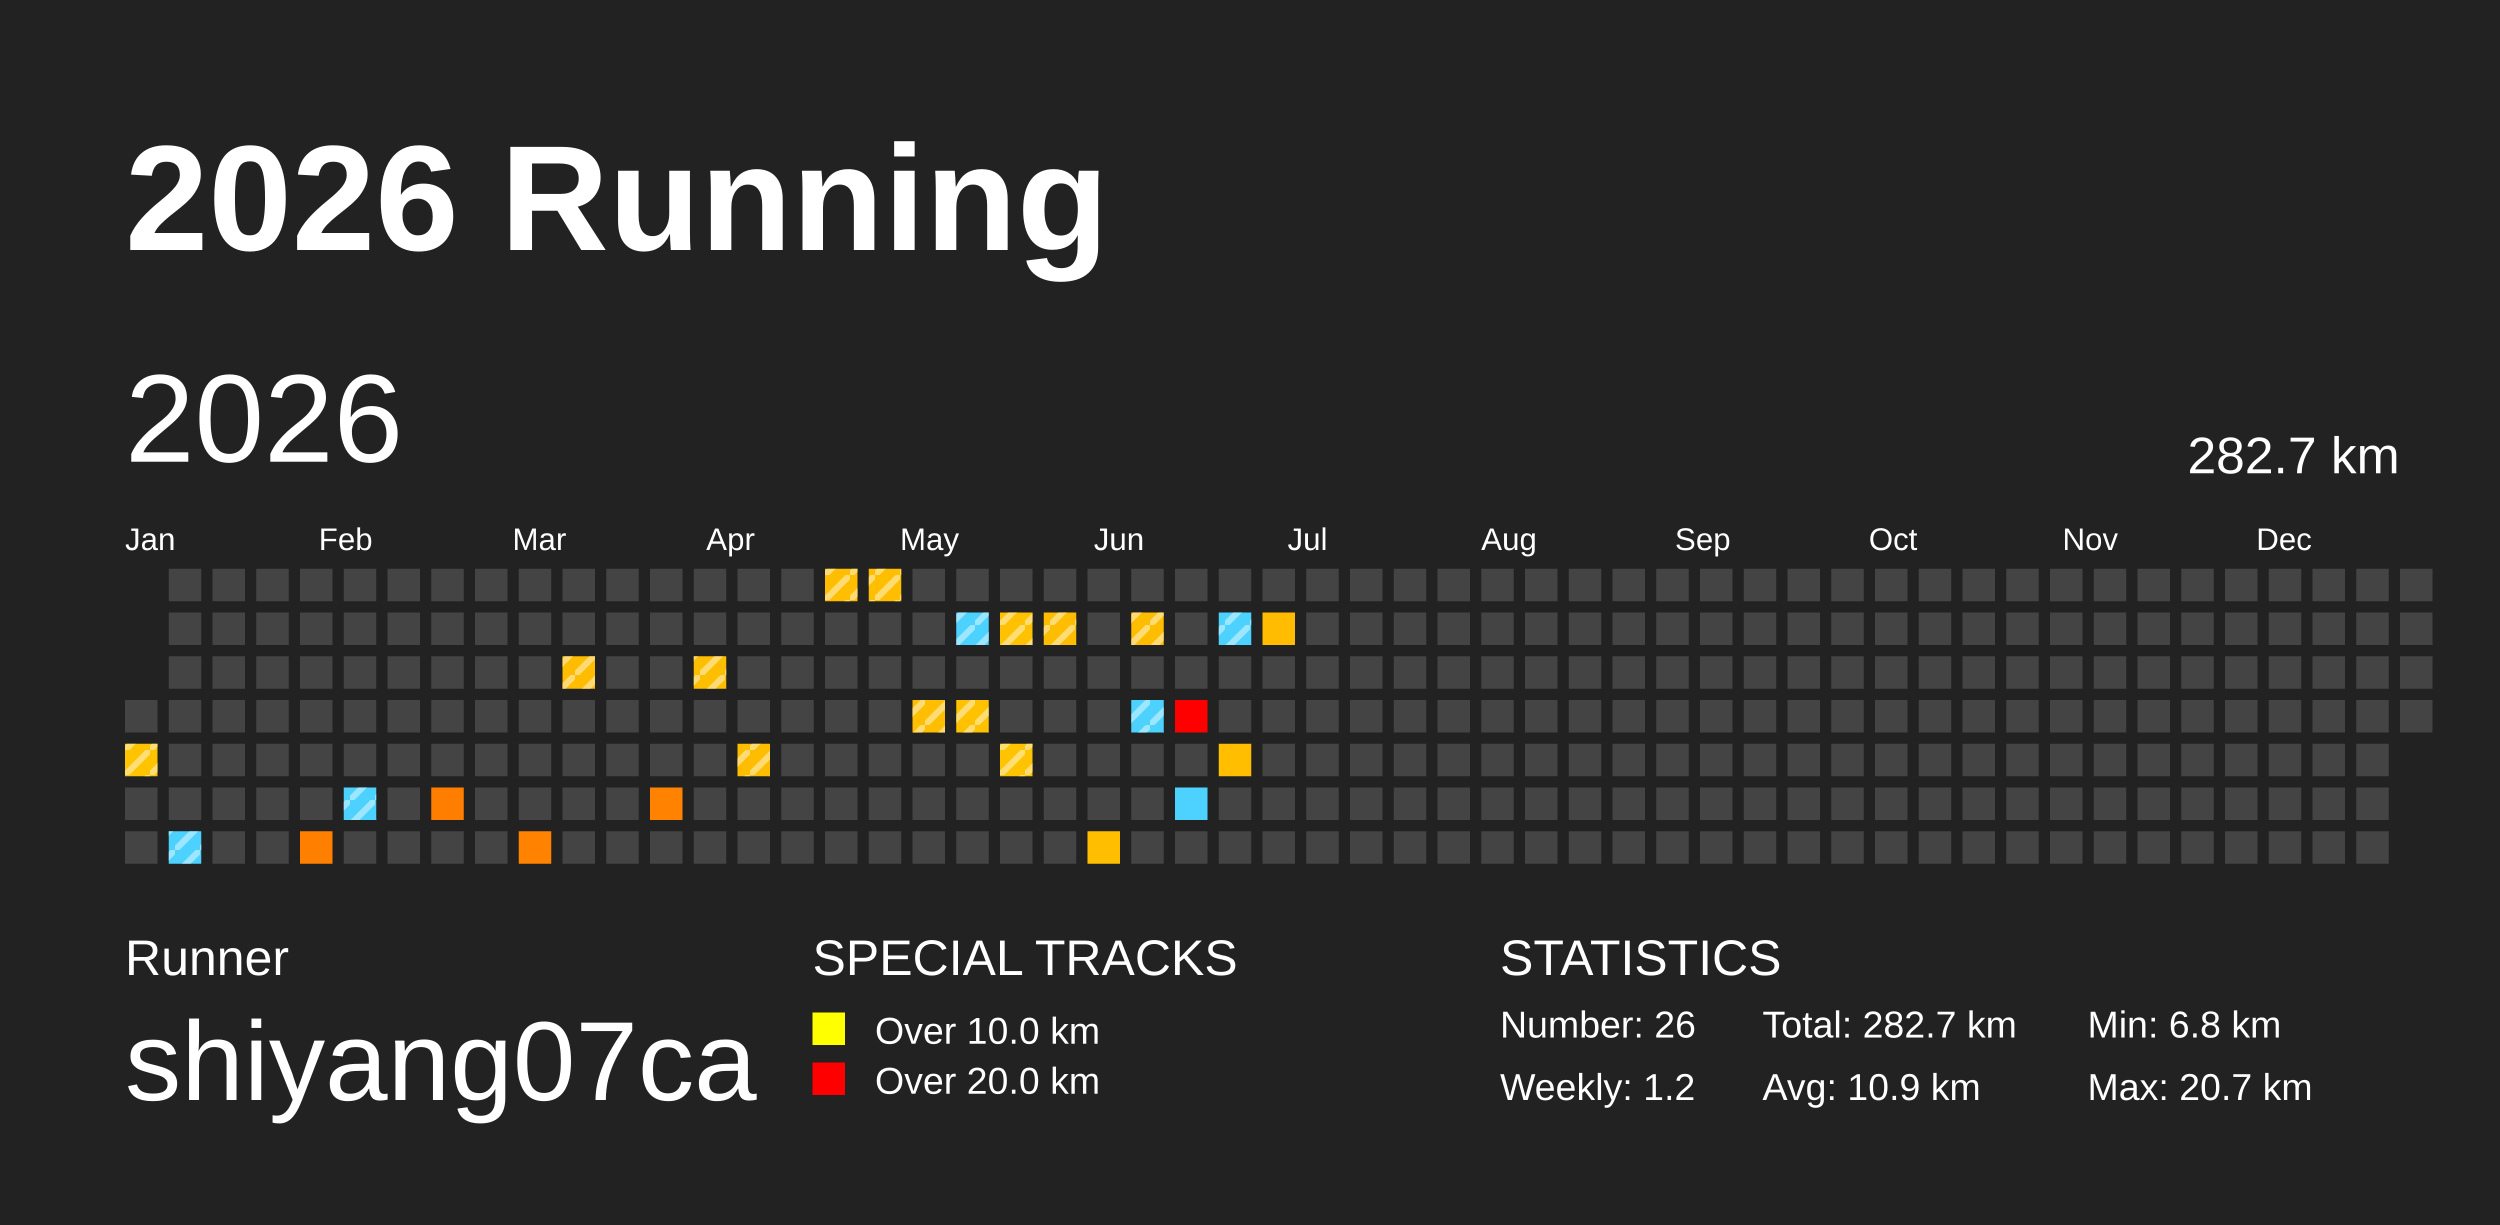
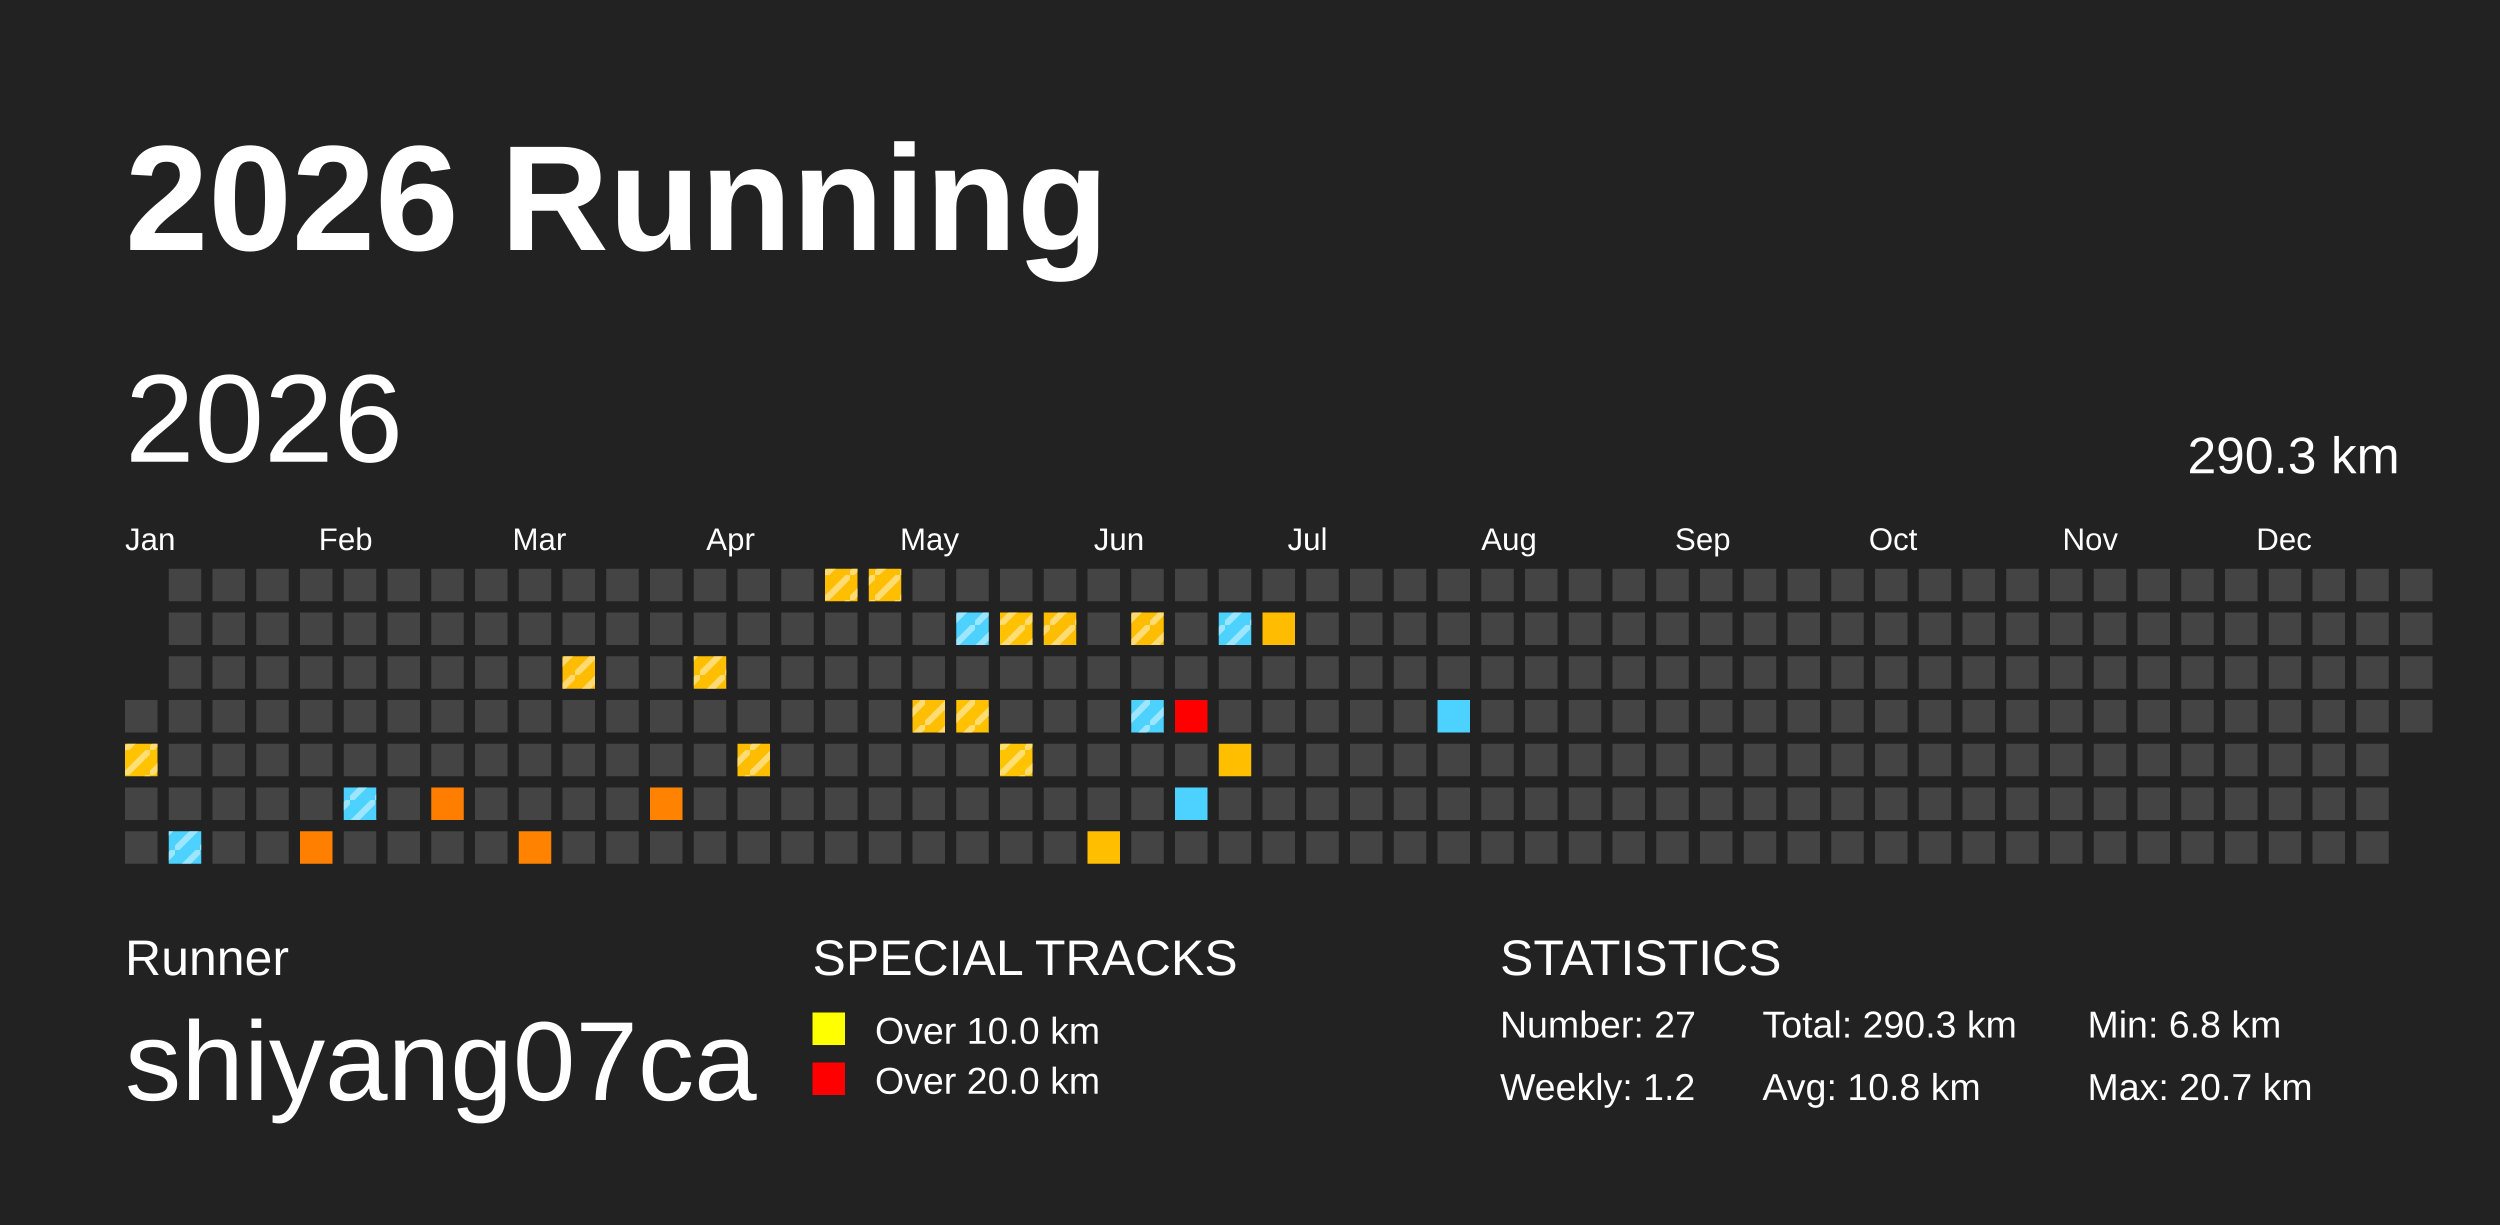
<svg xmlns="http://www.w3.org/2000/svg" baseProfile="full" height="98mm" version="1.1" viewBox="0,0,200,98" width="200mm">
  <defs>
    <pattern height="2" id="indoor-stripe" patternUnits="userSpaceOnUse" width="2">
      <line stroke="white" stroke-opacity="0.45" stroke-width="0.5" x1="0" x2="2" y1="2" y2="0" />
    </pattern>
  </defs>
  <rect fill="#222222" height="98" width="200" x="0" y="0" />
  <text fill="#FFFFFF" style="font-size:12px; font-family:Arial; font-weight:bold;" x="10" y="20">2026 Running</text>
  <text fill="#FFFFFF" style="font-size:4px; font-family:Arial" x="10" y="78">Runner</text>
  <text fill="#FFFFFF" style="font-size:9px; font-family:Arial" x="10" y="88">shiyang07ca</text>
  <text fill="#FFFFFF" style="font-size:4px; font-family:Arial" x="65" y="78">SPECIAL TRACKS</text>
  <rect fill="yellow" height="2.6" width="2.6" x="65" y="81" />
  <text fill="#FFFFFF" style="font-size:3px; font-family:Arial" x="70" y="83.5">Over 10.0 km</text>
  <rect fill="red" height="2.6" width="2.6" x="65" y="85" />
  <text fill="#FFFFFF" style="font-size:3px; font-family:Arial" x="70" y="87.5">Over 20.0 km</text>
  <text fill="#FFFFFF" style="font-size:4px; font-family:Arial" x="120" y="78">STATISTICS</text>
-   <text fill="#FFFFFF" style="font-size:3px; font-family:Arial" x="120" y="83">Number: 26</text>
+   <text fill="#FFFFFF" style="font-size:3px; font-family:Arial" x="120" y="83">Number: 27</text>
  <text fill="#FFFFFF" style="font-size:3px; font-family:Arial" x="120" y="88">Weekly: 1.2</text>
-   <text fill="#FFFFFF" style="font-size:3px; font-family:Arial" x="141" y="83">Total: 282.7 km</text>
-   <text fill="#FFFFFF" style="font-size:3px; font-family:Arial" x="141" y="88">Avg: 10.9 km</text>
+   <text fill="#FFFFFF" style="font-size:3px; font-family:Arial" x="141" y="83">Total: 290.3 km</text>
+   <text fill="#FFFFFF" style="font-size:3px; font-family:Arial" x="141" y="88">Avg: 10.8 km</text>
  <text fill="#FFFFFF" style="font-size:3px; font-family:Arial" x="167" y="83">Min: 6.8 km</text>
  <text fill="#FFFFFF" style="font-size:3px; font-family:Arial" x="167" y="88">Max: 20.7 km</text>
  <text dominant-baseline="hanging" fill="#FFFFFF" style="font-size:10.0px; font-family:Arial;" x="10" y="30">2026</text>
-   <text dominant-baseline="hanging" fill="#FFFFFF" style="font-size:4.125px; font-family:Arial;" x="175" y="35">282.7 km</text>
+   <text dominant-baseline="hanging" fill="#FFFFFF" style="font-size:4.125px; font-family:Arial;" x="175" y="35">290.3 km</text>
  <text fill="#FFFFFF" style="font-size:2.5px; font-family:Arial" x="10.0" y="44">Jan</text>
  <text fill="#FFFFFF" style="font-size:2.5px; font-family:Arial" x="25.5" y="44">Feb</text>
  <text fill="#FFFFFF" style="font-size:2.5px; font-family:Arial" x="41.0" y="44">Mar</text>
  <text fill="#FFFFFF" style="font-size:2.5px; font-family:Arial" x="56.5" y="44">Apr</text>
  <text fill="#FFFFFF" style="font-size:2.5px; font-family:Arial" x="72.0" y="44">May</text>
  <text fill="#FFFFFF" style="font-size:2.5px; font-family:Arial" x="87.5" y="44">Jun</text>
  <text fill="#FFFFFF" style="font-size:2.5px; font-family:Arial" x="103.0" y="44">Jul</text>
  <text fill="#FFFFFF" style="font-size:2.5px; font-family:Arial" x="118.5" y="44">Aug</text>
  <text fill="#FFFFFF" style="font-size:2.5px; font-family:Arial" x="134.0" y="44">Sep</text>
  <text fill="#FFFFFF" style="font-size:2.5px; font-family:Arial" x="149.5" y="44">Oct</text>
  <text fill="#FFFFFF" style="font-size:2.5px; font-family:Arial" x="165.0" y="44">Nov</text>
  <text fill="#FFFFFF" style="font-size:2.5px; font-family:Arial" x="180.5" y="44">Dec</text>
  <rect fill="#444444" height="2.6" width="2.6" x="10.0" y="56.0" />
  <rect fill="#ffc300" height="2.6" width="2.6" x="10.0" y="59.5" />
  <rect fill="url(#indoor-stripe)" height="2.6" style="pointer-events: none;" width="2.6" x="10.0" y="59.5" />
  <rect fill="#444444" height="2.6" width="2.6" x="10.0" y="63.0" />
  <rect fill="#444444" height="2.6" width="2.6" x="10.0" y="66.5" />
  <rect fill="#444444" height="2.6" width="2.6" x="13.5" y="45.5" />
  <rect fill="#444444" height="2.6" width="2.6" x="13.5" y="49.0" />
  <rect fill="#444444" height="2.6" width="2.6" x="13.5" y="52.5" />
  <rect fill="#444444" height="2.6" width="2.6" x="13.5" y="56.0" />
  <rect fill="#444444" height="2.6" width="2.6" x="13.5" y="59.5" />
  <rect fill="#444444" height="2.6" width="2.6" x="13.5" y="63.0" />
  <rect fill="#4dd2ff" height="2.6" width="2.6" x="13.5" y="66.5" />
  <rect fill="url(#indoor-stripe)" height="2.6" style="pointer-events: none;" width="2.6" x="13.5" y="66.5" />
  <rect fill="#444444" height="2.6" width="2.6" x="17.0" y="45.5" />
  <rect fill="#444444" height="2.6" width="2.6" x="17.0" y="49.0" />
  <rect fill="#444444" height="2.6" width="2.6" x="17.0" y="52.5" />
  <rect fill="#444444" height="2.6" width="2.6" x="17.0" y="56.0" />
  <rect fill="#444444" height="2.6" width="2.6" x="17.0" y="59.5" />
  <rect fill="#444444" height="2.6" width="2.6" x="17.0" y="63.0" />
  <rect fill="#444444" height="2.6" width="2.6" x="17.0" y="66.5" />
  <rect fill="#444444" height="2.6" width="2.6" x="20.5" y="45.5" />
  <rect fill="#444444" height="2.6" width="2.6" x="20.5" y="49.0" />
  <rect fill="#444444" height="2.6" width="2.6" x="20.5" y="52.5" />
  <rect fill="#444444" height="2.6" width="2.6" x="20.5" y="56.0" />
  <rect fill="#444444" height="2.6" width="2.6" x="20.5" y="59.5" />
  <rect fill="#444444" height="2.6" width="2.6" x="20.5" y="63.0" />
  <rect fill="#444444" height="2.6" width="2.6" x="20.5" y="66.5" />
  <rect fill="#444444" height="2.6" width="2.6" x="24.0" y="45.5" />
  <rect fill="#444444" height="2.6" width="2.6" x="24.0" y="49.0" />
  <rect fill="#444444" height="2.6" width="2.6" x="24.0" y="52.5" />
  <rect fill="#444444" height="2.6" width="2.6" x="24.0" y="56.0" />
  <rect fill="#444444" height="2.6" width="2.6" x="24.0" y="59.5" />
  <rect fill="#444444" height="2.6" width="2.6" x="24.0" y="63.0" />
  <rect fill="#ff8000" height="2.6" width="2.6" x="24.0" y="66.5" />
  <rect fill="#444444" height="2.6" width="2.6" x="27.5" y="45.5" />
  <rect fill="#444444" height="2.6" width="2.6" x="27.5" y="49.0" />
  <rect fill="#444444" height="2.6" width="2.6" x="27.5" y="52.5" />
  <rect fill="#444444" height="2.6" width="2.6" x="27.5" y="56.0" />
  <rect fill="#444444" height="2.6" width="2.6" x="27.5" y="59.5" />
  <rect fill="#4dd2ff" height="2.6" width="2.6" x="27.5" y="63.0" />
  <rect fill="url(#indoor-stripe)" height="2.6" style="pointer-events: none;" width="2.6" x="27.5" y="63.0" />
  <rect fill="#444444" height="2.6" width="2.6" x="27.5" y="66.5" />
  <rect fill="#444444" height="2.6" width="2.6" x="31.0" y="45.5" />
  <rect fill="#444444" height="2.6" width="2.6" x="31.0" y="49.0" />
  <rect fill="#444444" height="2.6" width="2.6" x="31.0" y="52.5" />
  <rect fill="#444444" height="2.6" width="2.6" x="31.0" y="56.0" />
  <rect fill="#444444" height="2.6" width="2.6" x="31.0" y="59.5" />
  <rect fill="#444444" height="2.6" width="2.6" x="31.0" y="63.0" />
  <rect fill="#444444" height="2.6" width="2.6" x="31.0" y="66.5" />
  <rect fill="#444444" height="2.6" width="2.6" x="34.5" y="45.5" />
  <rect fill="#444444" height="2.6" width="2.6" x="34.5" y="49.0" />
  <rect fill="#444444" height="2.6" width="2.6" x="34.5" y="52.5" />
  <rect fill="#444444" height="2.6" width="2.6" x="34.5" y="56.0" />
  <rect fill="#444444" height="2.6" width="2.6" x="34.5" y="59.5" />
  <rect fill="#ff7e00" height="2.6" width="2.6" x="34.5" y="63.0" />
  <rect fill="#444444" height="2.6" width="2.6" x="34.5" y="66.5" />
  <rect fill="#444444" height="2.6" width="2.6" x="38.0" y="45.5" />
  <rect fill="#444444" height="2.6" width="2.6" x="38.0" y="49.0" />
  <rect fill="#444444" height="2.6" width="2.6" x="38.0" y="52.5" />
  <rect fill="#444444" height="2.6" width="2.6" x="38.0" y="56.0" />
  <rect fill="#444444" height="2.6" width="2.6" x="38.0" y="59.5" />
  <rect fill="#444444" height="2.6" width="2.6" x="38.0" y="63.0" />
  <rect fill="#444444" height="2.6" width="2.6" x="38.0" y="66.5" />
  <rect fill="#444444" height="2.6" width="2.6" x="41.5" y="45.5" />
  <rect fill="#444444" height="2.6" width="2.6" x="41.5" y="49.0" />
  <rect fill="#444444" height="2.6" width="2.6" x="41.5" y="52.5" />
  <rect fill="#444444" height="2.6" width="2.6" x="41.5" y="56.0" />
  <rect fill="#444444" height="2.6" width="2.6" x="41.5" y="59.5" />
  <rect fill="#444444" height="2.6" width="2.6" x="41.5" y="63.0" />
  <rect fill="#ff8200" height="2.6" width="2.6" x="41.5" y="66.5" />
  <rect fill="#444444" height="2.6" width="2.6" x="45.0" y="45.5" />
  <rect fill="#444444" height="2.6" width="2.6" x="45.0" y="49.0" />
  <rect fill="#ffbc00" height="2.6" width="2.6" x="45.0" y="52.5" />
  <rect fill="url(#indoor-stripe)" height="2.6" style="pointer-events: none;" width="2.6" x="45.0" y="52.5" />
  <rect fill="#444444" height="2.6" width="2.6" x="45.0" y="56.0" />
  <rect fill="#444444" height="2.6" width="2.6" x="45.0" y="59.5" />
  <rect fill="#444444" height="2.6" width="2.6" x="45.0" y="63.0" />
  <rect fill="#444444" height="2.6" width="2.6" x="45.0" y="66.5" />
  <rect fill="#444444" height="2.6" width="2.6" x="48.5" y="45.5" />
  <rect fill="#444444" height="2.6" width="2.6" x="48.5" y="49.0" />
  <rect fill="#444444" height="2.6" width="2.6" x="48.5" y="52.5" />
  <rect fill="#444444" height="2.6" width="2.6" x="48.5" y="56.0" />
  <rect fill="#444444" height="2.6" width="2.6" x="48.5" y="59.5" />
  <rect fill="#444444" height="2.6" width="2.6" x="48.5" y="63.0" />
  <rect fill="#444444" height="2.6" width="2.6" x="48.5" y="66.5" />
  <rect fill="#444444" height="2.6" width="2.6" x="52.0" y="45.5" />
  <rect fill="#444444" height="2.6" width="2.6" x="52.0" y="49.0" />
  <rect fill="#444444" height="2.6" width="2.6" x="52.0" y="52.5" />
  <rect fill="#444444" height="2.6" width="2.6" x="52.0" y="56.0" />
  <rect fill="#444444" height="2.6" width="2.6" x="52.0" y="59.5" />
  <rect fill="#ff8300" height="2.6" width="2.6" x="52.0" y="63.0" />
  <rect fill="#444444" height="2.6" width="2.6" x="52.0" y="66.5" />
  <rect fill="#444444" height="2.6" width="2.6" x="55.5" y="45.5" />
  <rect fill="#444444" height="2.6" width="2.6" x="55.5" y="49.0" />
  <rect fill="#ffbf00" height="2.6" width="2.6" x="55.5" y="52.5" />
  <rect fill="url(#indoor-stripe)" height="2.6" style="pointer-events: none;" width="2.6" x="55.5" y="52.5" />
  <rect fill="#444444" height="2.6" width="2.6" x="55.5" y="56.0" />
  <rect fill="#444444" height="2.6" width="2.6" x="55.5" y="59.5" />
  <rect fill="#444444" height="2.6" width="2.6" x="55.5" y="63.0" />
  <rect fill="#444444" height="2.6" width="2.6" x="55.5" y="66.5" />
  <rect fill="#444444" height="2.6" width="2.6" x="59.0" y="45.5" />
  <rect fill="#444444" height="2.6" width="2.6" x="59.0" y="49.0" />
  <rect fill="#444444" height="2.6" width="2.6" x="59.0" y="52.5" />
  <rect fill="#444444" height="2.6" width="2.6" x="59.0" y="56.0" />
  <rect fill="#ffbd00" height="2.6" width="2.6" x="59.0" y="59.5" />
  <rect fill="url(#indoor-stripe)" height="2.6" style="pointer-events: none;" width="2.6" x="59.0" y="59.5" />
  <rect fill="#444444" height="2.6" width="2.6" x="59.0" y="63.0" />
  <rect fill="#444444" height="2.6" width="2.6" x="59.0" y="66.5" />
  <rect fill="#444444" height="2.6" width="2.6" x="62.5" y="45.5" />
  <rect fill="#444444" height="2.6" width="2.6" x="62.5" y="49.0" />
  <rect fill="#444444" height="2.6" width="2.6" x="62.5" y="52.5" />
  <rect fill="#444444" height="2.6" width="2.6" x="62.5" y="56.0" />
  <rect fill="#444444" height="2.6" width="2.6" x="62.5" y="59.5" />
  <rect fill="#444444" height="2.6" width="2.6" x="62.5" y="63.0" />
  <rect fill="#444444" height="2.6" width="2.6" x="62.5" y="66.5" />
  <rect fill="#ffbe00" height="2.6" width="2.6" x="66.0" y="45.5" />
  <rect fill="url(#indoor-stripe)" height="2.6" style="pointer-events: none;" width="2.6" x="66.0" y="45.5" />
  <rect fill="#444444" height="2.6" width="2.6" x="66.0" y="49.0" />
  <rect fill="#444444" height="2.6" width="2.6" x="66.0" y="52.5" />
  <rect fill="#444444" height="2.6" width="2.6" x="66.0" y="56.0" />
  <rect fill="#444444" height="2.6" width="2.6" x="66.0" y="59.5" />
  <rect fill="#444444" height="2.6" width="2.6" x="66.0" y="63.0" />
  <rect fill="#444444" height="2.6" width="2.6" x="66.0" y="66.5" />
  <rect fill="#ffbf00" height="2.6" width="2.6" x="69.5" y="45.5" />
  <rect fill="url(#indoor-stripe)" height="2.6" style="pointer-events: none;" width="2.6" x="69.5" y="45.5" />
  <rect fill="#444444" height="2.6" width="2.6" x="69.5" y="49.0" />
  <rect fill="#444444" height="2.6" width="2.6" x="69.5" y="52.5" />
  <rect fill="#444444" height="2.6" width="2.6" x="69.5" y="56.0" />
  <rect fill="#444444" height="2.6" width="2.6" x="69.5" y="59.5" />
  <rect fill="#444444" height="2.6" width="2.6" x="69.5" y="63.0" />
  <rect fill="#444444" height="2.6" width="2.6" x="69.5" y="66.5" />
  <rect fill="#444444" height="2.6" width="2.6" x="73.0" y="45.5" />
  <rect fill="#444444" height="2.6" width="2.6" x="73.0" y="49.0" />
  <rect fill="#444444" height="2.6" width="2.6" x="73.0" y="52.5" />
  <rect fill="#ffbf00" height="2.6" width="2.6" x="73.0" y="56.0" />
  <rect fill="url(#indoor-stripe)" height="2.6" style="pointer-events: none;" width="2.6" x="73.0" y="56.0" />
  <rect fill="#444444" height="2.6" width="2.6" x="73.0" y="59.5" />
  <rect fill="#444444" height="2.6" width="2.6" x="73.0" y="63.0" />
  <rect fill="#444444" height="2.6" width="2.6" x="73.0" y="66.5" />
  <rect fill="#444444" height="2.6" width="2.6" x="76.5" y="45.5" />
  <rect fill="#4dd2ff" height="2.6" width="2.6" x="76.5" y="49.0" />
  <rect fill="url(#indoor-stripe)" height="2.6" style="pointer-events: none;" width="2.6" x="76.5" y="49.0" />
  <rect fill="#444444" height="2.6" width="2.6" x="76.5" y="52.5" />
  <rect fill="#ffc100" height="2.6" width="2.6" x="76.5" y="56.0" />
  <rect fill="url(#indoor-stripe)" height="2.6" style="pointer-events: none;" width="2.6" x="76.5" y="56.0" />
  <rect fill="#444444" height="2.6" width="2.6" x="76.5" y="59.5" />
  <rect fill="#444444" height="2.6" width="2.6" x="76.5" y="63.0" />
  <rect fill="#444444" height="2.6" width="2.6" x="76.5" y="66.5" />
  <rect fill="#444444" height="2.6" width="2.6" x="80.0" y="45.5" />
  <rect fill="#ffc100" height="2.6" width="2.6" x="80.0" y="49.0" />
  <rect fill="url(#indoor-stripe)" height="2.6" style="pointer-events: none;" width="2.6" x="80.0" y="49.0" />
  <rect fill="#444444" height="2.6" width="2.6" x="80.0" y="52.5" />
  <rect fill="#444444" height="2.6" width="2.6" x="80.0" y="56.0" />
  <rect fill="#ffc300" height="2.6" width="2.6" x="80.0" y="59.5" />
  <rect fill="url(#indoor-stripe)" height="2.6" style="pointer-events: none;" width="2.6" x="80.0" y="59.5" />
  <rect fill="#444444" height="2.6" width="2.6" x="80.0" y="63.0" />
  <rect fill="#444444" height="2.6" width="2.6" x="80.0" y="66.5" />
  <rect fill="#444444" height="2.6" width="2.6" x="83.5" y="45.5" />
  <rect fill="#ffbd00" height="2.6" width="2.6" x="83.5" y="49.0" />
  <rect fill="url(#indoor-stripe)" height="2.6" style="pointer-events: none;" width="2.6" x="83.5" y="49.0" />
  <rect fill="#444444" height="2.6" width="2.6" x="83.5" y="52.5" />
  <rect fill="#444444" height="2.6" width="2.6" x="83.5" y="56.0" />
  <rect fill="#444444" height="2.6" width="2.6" x="83.5" y="59.5" />
  <rect fill="#444444" height="2.6" width="2.6" x="83.5" y="63.0" />
  <rect fill="#444444" height="2.6" width="2.6" x="83.5" y="66.5" />
  <rect fill="#444444" height="2.6" width="2.6" x="87.0" y="45.5" />
  <rect fill="#444444" height="2.6" width="2.6" x="87.0" y="49.0" />
  <rect fill="#444444" height="2.6" width="2.6" x="87.0" y="52.5" />
  <rect fill="#444444" height="2.6" width="2.6" x="87.0" y="56.0" />
  <rect fill="#444444" height="2.6" width="2.6" x="87.0" y="59.5" />
  <rect fill="#444444" height="2.6" width="2.6" x="87.0" y="63.0" />
  <rect fill="#ffbf00" height="2.6" width="2.6" x="87.0" y="66.5" />
  <rect fill="#444444" height="2.6" width="2.6" x="90.5" y="45.5" />
  <rect fill="#ffbd00" height="2.6" width="2.6" x="90.5" y="49.0" />
  <rect fill="url(#indoor-stripe)" height="2.6" style="pointer-events: none;" width="2.6" x="90.5" y="49.0" />
  <rect fill="#444444" height="2.6" width="2.6" x="90.5" y="52.5" />
  <rect fill="#4dd2ff" height="2.6" width="2.6" x="90.5" y="56.0" />
  <rect fill="url(#indoor-stripe)" height="2.6" style="pointer-events: none;" width="2.6" x="90.5" y="56.0" />
  <rect fill="#444444" height="2.6" width="2.6" x="90.5" y="59.5" />
  <rect fill="#444444" height="2.6" width="2.6" x="90.5" y="63.0" />
  <rect fill="#444444" height="2.6" width="2.6" x="90.5" y="66.5" />
  <rect fill="#444444" height="2.6" width="2.6" x="94.0" y="45.5" />
  <rect fill="#444444" height="2.6" width="2.6" x="94.0" y="49.0" />
  <rect fill="#444444" height="2.6" width="2.6" x="94.0" y="52.5" />
  <rect fill="red" height="2.6" width="2.6" x="94.0" y="56.0" />
  <rect fill="#444444" height="2.6" width="2.6" x="94.0" y="59.5" />
  <rect fill="#4dd2ff" height="2.6" width="2.6" x="94.0" y="63.0" />
  <rect fill="#444444" height="2.6" width="2.6" x="94.0" y="66.5" />
  <rect fill="#444444" height="2.6" width="2.6" x="97.5" y="45.5" />
  <rect fill="#4dd2ff" height="2.6" width="2.6" x="97.5" y="49.0" />
  <rect fill="url(#indoor-stripe)" height="2.6" style="pointer-events: none;" width="2.6" x="97.5" y="49.0" />
  <rect fill="#444444" height="2.6" width="2.6" x="97.5" y="52.5" />
  <rect fill="#444444" height="2.6" width="2.6" x="97.5" y="56.0" />
  <rect fill="#ffbf00" height="2.6" width="2.6" x="97.5" y="59.5" />
  <rect fill="#444444" height="2.6" width="2.6" x="97.5" y="63.0" />
  <rect fill="#444444" height="2.6" width="2.6" x="97.5" y="66.5" />
  <rect fill="#444444" height="2.6" width="2.6" x="101.0" y="45.5" />
  <rect fill="#ffbc00" height="2.6" width="2.6" x="101.0" y="49.0" />
  <rect fill="#444444" height="2.6" width="2.6" x="101.0" y="52.5" />
  <rect fill="#444444" height="2.6" width="2.6" x="101.0" y="56.0" />
  <rect fill="#444444" height="2.6" width="2.6" x="101.0" y="59.5" />
  <rect fill="#444444" height="2.6" width="2.6" x="101.0" y="63.0" />
  <rect fill="#444444" height="2.6" width="2.6" x="101.0" y="66.5" />
  <rect fill="#444444" height="2.6" width="2.6" x="104.5" y="45.5" />
  <rect fill="#444444" height="2.6" width="2.6" x="104.5" y="49.0" />
  <rect fill="#444444" height="2.6" width="2.6" x="104.5" y="52.5" />
  <rect fill="#444444" height="2.6" width="2.6" x="104.5" y="56.0" />
  <rect fill="#444444" height="2.6" width="2.6" x="104.5" y="59.5" />
  <rect fill="#444444" height="2.6" width="2.6" x="104.5" y="63.0" />
  <rect fill="#444444" height="2.6" width="2.6" x="104.5" y="66.5" />
  <rect fill="#444444" height="2.6" width="2.6" x="108.0" y="45.5" />
  <rect fill="#444444" height="2.6" width="2.6" x="108.0" y="49.0" />
  <rect fill="#444444" height="2.6" width="2.6" x="108.0" y="52.5" />
  <rect fill="#444444" height="2.6" width="2.6" x="108.0" y="56.0" />
  <rect fill="#444444" height="2.6" width="2.6" x="108.0" y="59.5" />
  <rect fill="#444444" height="2.6" width="2.6" x="108.0" y="63.0" />
  <rect fill="#444444" height="2.6" width="2.6" x="108.0" y="66.5" />
  <rect fill="#444444" height="2.6" width="2.6" x="111.5" y="45.5" />
  <rect fill="#444444" height="2.6" width="2.6" x="111.5" y="49.0" />
  <rect fill="#444444" height="2.6" width="2.6" x="111.5" y="52.5" />
  <rect fill="#444444" height="2.6" width="2.6" x="111.5" y="56.0" />
  <rect fill="#444444" height="2.6" width="2.6" x="111.5" y="59.5" />
  <rect fill="#444444" height="2.6" width="2.6" x="111.5" y="63.0" />
  <rect fill="#444444" height="2.6" width="2.6" x="111.5" y="66.5" />
  <rect fill="#444444" height="2.6" width="2.6" x="115.0" y="45.5" />
  <rect fill="#444444" height="2.6" width="2.6" x="115.0" y="49.0" />
  <rect fill="#444444" height="2.6" width="2.6" x="115.0" y="52.5" />
-   <rect fill="#444444" height="2.6" width="2.6" x="115.0" y="56.0" />
+   <rect fill="#4dd2ff" height="2.6" width="2.6" x="115.0" y="56.0" />
  <rect fill="#444444" height="2.6" width="2.6" x="115.0" y="59.5" />
  <rect fill="#444444" height="2.6" width="2.6" x="115.0" y="63.0" />
  <rect fill="#444444" height="2.6" width="2.6" x="115.0" y="66.5" />
  <rect fill="#444444" height="2.6" width="2.6" x="118.5" y="45.5" />
  <rect fill="#444444" height="2.6" width="2.6" x="118.5" y="49.0" />
  <rect fill="#444444" height="2.6" width="2.6" x="118.5" y="52.5" />
  <rect fill="#444444" height="2.6" width="2.6" x="118.5" y="56.0" />
  <rect fill="#444444" height="2.6" width="2.6" x="118.5" y="59.5" />
  <rect fill="#444444" height="2.6" width="2.6" x="118.5" y="63.0" />
  <rect fill="#444444" height="2.6" width="2.6" x="118.5" y="66.5" />
  <rect fill="#444444" height="2.6" width="2.6" x="122.0" y="45.5" />
  <rect fill="#444444" height="2.6" width="2.6" x="122.0" y="49.0" />
  <rect fill="#444444" height="2.6" width="2.6" x="122.0" y="52.5" />
  <rect fill="#444444" height="2.6" width="2.6" x="122.0" y="56.0" />
  <rect fill="#444444" height="2.6" width="2.6" x="122.0" y="59.5" />
  <rect fill="#444444" height="2.6" width="2.6" x="122.0" y="63.0" />
  <rect fill="#444444" height="2.6" width="2.6" x="122.0" y="66.5" />
  <rect fill="#444444" height="2.6" width="2.6" x="125.5" y="45.5" />
  <rect fill="#444444" height="2.6" width="2.6" x="125.5" y="49.0" />
  <rect fill="#444444" height="2.6" width="2.6" x="125.5" y="52.5" />
  <rect fill="#444444" height="2.6" width="2.6" x="125.5" y="56.0" />
  <rect fill="#444444" height="2.6" width="2.6" x="125.5" y="59.5" />
  <rect fill="#444444" height="2.6" width="2.6" x="125.5" y="63.0" />
  <rect fill="#444444" height="2.6" width="2.6" x="125.5" y="66.5" />
  <rect fill="#444444" height="2.6" width="2.6" x="129.0" y="45.5" />
  <rect fill="#444444" height="2.6" width="2.6" x="129.0" y="49.0" />
  <rect fill="#444444" height="2.6" width="2.6" x="129.0" y="52.5" />
  <rect fill="#444444" height="2.6" width="2.6" x="129.0" y="56.0" />
  <rect fill="#444444" height="2.6" width="2.6" x="129.0" y="59.5" />
  <rect fill="#444444" height="2.6" width="2.6" x="129.0" y="63.0" />
  <rect fill="#444444" height="2.6" width="2.6" x="129.0" y="66.5" />
  <rect fill="#444444" height="2.6" width="2.6" x="132.5" y="45.5" />
  <rect fill="#444444" height="2.6" width="2.6" x="132.5" y="49.0" />
  <rect fill="#444444" height="2.6" width="2.6" x="132.5" y="52.5" />
  <rect fill="#444444" height="2.6" width="2.6" x="132.5" y="56.0" />
  <rect fill="#444444" height="2.6" width="2.6" x="132.5" y="59.5" />
  <rect fill="#444444" height="2.6" width="2.6" x="132.5" y="63.0" />
  <rect fill="#444444" height="2.6" width="2.6" x="132.5" y="66.5" />
  <rect fill="#444444" height="2.6" width="2.6" x="136.0" y="45.5" />
  <rect fill="#444444" height="2.6" width="2.6" x="136.0" y="49.0" />
  <rect fill="#444444" height="2.6" width="2.6" x="136.0" y="52.5" />
  <rect fill="#444444" height="2.6" width="2.6" x="136.0" y="56.0" />
  <rect fill="#444444" height="2.6" width="2.6" x="136.0" y="59.5" />
  <rect fill="#444444" height="2.6" width="2.6" x="136.0" y="63.0" />
  <rect fill="#444444" height="2.6" width="2.6" x="136.0" y="66.5" />
  <rect fill="#444444" height="2.6" width="2.6" x="139.5" y="45.5" />
  <rect fill="#444444" height="2.6" width="2.6" x="139.5" y="49.0" />
  <rect fill="#444444" height="2.6" width="2.6" x="139.5" y="52.5" />
  <rect fill="#444444" height="2.6" width="2.6" x="139.5" y="56.0" />
  <rect fill="#444444" height="2.6" width="2.6" x="139.5" y="59.5" />
  <rect fill="#444444" height="2.6" width="2.6" x="139.5" y="63.0" />
  <rect fill="#444444" height="2.6" width="2.6" x="139.5" y="66.5" />
  <rect fill="#444444" height="2.6" width="2.6" x="143.0" y="45.5" />
  <rect fill="#444444" height="2.6" width="2.6" x="143.0" y="49.0" />
  <rect fill="#444444" height="2.6" width="2.6" x="143.0" y="52.5" />
  <rect fill="#444444" height="2.6" width="2.6" x="143.0" y="56.0" />
  <rect fill="#444444" height="2.6" width="2.6" x="143.0" y="59.5" />
  <rect fill="#444444" height="2.6" width="2.6" x="143.0" y="63.0" />
  <rect fill="#444444" height="2.6" width="2.6" x="143.0" y="66.5" />
  <rect fill="#444444" height="2.6" width="2.6" x="146.5" y="45.5" />
  <rect fill="#444444" height="2.6" width="2.6" x="146.5" y="49.0" />
  <rect fill="#444444" height="2.6" width="2.6" x="146.5" y="52.5" />
  <rect fill="#444444" height="2.6" width="2.6" x="146.5" y="56.0" />
  <rect fill="#444444" height="2.6" width="2.6" x="146.5" y="59.5" />
  <rect fill="#444444" height="2.6" width="2.6" x="146.5" y="63.0" />
  <rect fill="#444444" height="2.6" width="2.6" x="146.5" y="66.5" />
  <rect fill="#444444" height="2.6" width="2.6" x="150.0" y="45.5" />
  <rect fill="#444444" height="2.6" width="2.6" x="150.0" y="49.0" />
  <rect fill="#444444" height="2.6" width="2.6" x="150.0" y="52.5" />
  <rect fill="#444444" height="2.6" width="2.6" x="150.0" y="56.0" />
  <rect fill="#444444" height="2.6" width="2.6" x="150.0" y="59.5" />
  <rect fill="#444444" height="2.6" width="2.6" x="150.0" y="63.0" />
  <rect fill="#444444" height="2.6" width="2.6" x="150.0" y="66.5" />
  <rect fill="#444444" height="2.6" width="2.6" x="153.5" y="45.5" />
  <rect fill="#444444" height="2.6" width="2.6" x="153.5" y="49.0" />
  <rect fill="#444444" height="2.6" width="2.6" x="153.5" y="52.5" />
  <rect fill="#444444" height="2.6" width="2.6" x="153.5" y="56.0" />
  <rect fill="#444444" height="2.6" width="2.6" x="153.5" y="59.5" />
  <rect fill="#444444" height="2.6" width="2.6" x="153.5" y="63.0" />
  <rect fill="#444444" height="2.6" width="2.6" x="153.5" y="66.5" />
  <rect fill="#444444" height="2.6" width="2.6" x="157.0" y="45.5" />
  <rect fill="#444444" height="2.6" width="2.6" x="157.0" y="49.0" />
  <rect fill="#444444" height="2.6" width="2.6" x="157.0" y="52.5" />
  <rect fill="#444444" height="2.6" width="2.6" x="157.0" y="56.0" />
  <rect fill="#444444" height="2.6" width="2.6" x="157.0" y="59.5" />
  <rect fill="#444444" height="2.6" width="2.6" x="157.0" y="63.0" />
  <rect fill="#444444" height="2.6" width="2.6" x="157.0" y="66.5" />
  <rect fill="#444444" height="2.6" width="2.6" x="160.5" y="45.5" />
  <rect fill="#444444" height="2.6" width="2.6" x="160.5" y="49.0" />
  <rect fill="#444444" height="2.6" width="2.6" x="160.5" y="52.5" />
  <rect fill="#444444" height="2.6" width="2.6" x="160.5" y="56.0" />
  <rect fill="#444444" height="2.6" width="2.6" x="160.5" y="59.5" />
  <rect fill="#444444" height="2.6" width="2.6" x="160.5" y="63.0" />
  <rect fill="#444444" height="2.6" width="2.6" x="160.5" y="66.5" />
  <rect fill="#444444" height="2.6" width="2.6" x="164.0" y="45.5" />
  <rect fill="#444444" height="2.6" width="2.6" x="164.0" y="49.0" />
  <rect fill="#444444" height="2.6" width="2.6" x="164.0" y="52.5" />
  <rect fill="#444444" height="2.6" width="2.6" x="164.0" y="56.0" />
  <rect fill="#444444" height="2.6" width="2.6" x="164.0" y="59.5" />
  <rect fill="#444444" height="2.6" width="2.6" x="164.0" y="63.0" />
  <rect fill="#444444" height="2.6" width="2.6" x="164.0" y="66.5" />
  <rect fill="#444444" height="2.6" width="2.6" x="167.5" y="45.5" />
  <rect fill="#444444" height="2.6" width="2.6" x="167.5" y="49.0" />
  <rect fill="#444444" height="2.6" width="2.6" x="167.5" y="52.5" />
  <rect fill="#444444" height="2.6" width="2.6" x="167.5" y="56.0" />
  <rect fill="#444444" height="2.6" width="2.6" x="167.5" y="59.5" />
  <rect fill="#444444" height="2.6" width="2.6" x="167.5" y="63.0" />
  <rect fill="#444444" height="2.6" width="2.6" x="167.5" y="66.5" />
  <rect fill="#444444" height="2.6" width="2.6" x="171.0" y="45.5" />
  <rect fill="#444444" height="2.6" width="2.6" x="171.0" y="49.0" />
  <rect fill="#444444" height="2.6" width="2.6" x="171.0" y="52.5" />
  <rect fill="#444444" height="2.6" width="2.6" x="171.0" y="56.0" />
  <rect fill="#444444" height="2.6" width="2.6" x="171.0" y="59.5" />
  <rect fill="#444444" height="2.6" width="2.6" x="171.0" y="63.0" />
  <rect fill="#444444" height="2.6" width="2.6" x="171.0" y="66.5" />
  <rect fill="#444444" height="2.6" width="2.6" x="174.5" y="45.5" />
  <rect fill="#444444" height="2.6" width="2.6" x="174.5" y="49.0" />
  <rect fill="#444444" height="2.6" width="2.6" x="174.5" y="52.5" />
  <rect fill="#444444" height="2.6" width="2.6" x="174.5" y="56.0" />
  <rect fill="#444444" height="2.6" width="2.6" x="174.5" y="59.5" />
  <rect fill="#444444" height="2.6" width="2.6" x="174.5" y="63.0" />
  <rect fill="#444444" height="2.6" width="2.6" x="174.5" y="66.5" />
  <rect fill="#444444" height="2.6" width="2.6" x="178.0" y="45.5" />
  <rect fill="#444444" height="2.6" width="2.6" x="178.0" y="49.0" />
  <rect fill="#444444" height="2.6" width="2.6" x="178.0" y="52.5" />
  <rect fill="#444444" height="2.6" width="2.6" x="178.0" y="56.0" />
  <rect fill="#444444" height="2.6" width="2.6" x="178.0" y="59.5" />
  <rect fill="#444444" height="2.6" width="2.6" x="178.0" y="63.0" />
  <rect fill="#444444" height="2.6" width="2.6" x="178.0" y="66.5" />
  <rect fill="#444444" height="2.6" width="2.6" x="181.5" y="45.5" />
  <rect fill="#444444" height="2.6" width="2.6" x="181.5" y="49.0" />
  <rect fill="#444444" height="2.6" width="2.6" x="181.5" y="52.5" />
  <rect fill="#444444" height="2.6" width="2.6" x="181.5" y="56.0" />
  <rect fill="#444444" height="2.6" width="2.6" x="181.5" y="59.5" />
  <rect fill="#444444" height="2.6" width="2.6" x="181.5" y="63.0" />
  <rect fill="#444444" height="2.6" width="2.6" x="181.5" y="66.5" />
  <rect fill="#444444" height="2.6" width="2.6" x="185.0" y="45.5" />
  <rect fill="#444444" height="2.6" width="2.6" x="185.0" y="49.0" />
  <rect fill="#444444" height="2.6" width="2.6" x="185.0" y="52.5" />
  <rect fill="#444444" height="2.6" width="2.6" x="185.0" y="56.0" />
  <rect fill="#444444" height="2.6" width="2.6" x="185.0" y="59.5" />
  <rect fill="#444444" height="2.6" width="2.6" x="185.0" y="63.0" />
  <rect fill="#444444" height="2.6" width="2.6" x="185.0" y="66.5" />
  <rect fill="#444444" height="2.6" width="2.6" x="188.5" y="45.5" />
  <rect fill="#444444" height="2.6" width="2.6" x="188.5" y="49.0" />
  <rect fill="#444444" height="2.6" width="2.6" x="188.5" y="52.5" />
  <rect fill="#444444" height="2.6" width="2.6" x="188.5" y="56.0" />
  <rect fill="#444444" height="2.6" width="2.6" x="188.5" y="59.5" />
  <rect fill="#444444" height="2.6" width="2.6" x="188.5" y="63.0" />
  <rect fill="#444444" height="2.6" width="2.6" x="188.5" y="66.5" />
  <rect fill="#444444" height="2.6" width="2.6" x="192.0" y="45.5" />
  <rect fill="#444444" height="2.6" width="2.6" x="192.0" y="49.0" />
  <rect fill="#444444" height="2.6" width="2.6" x="192.0" y="52.5" />
  <rect fill="#444444" height="2.6" width="2.6" x="192.0" y="56.0" />
</svg>
